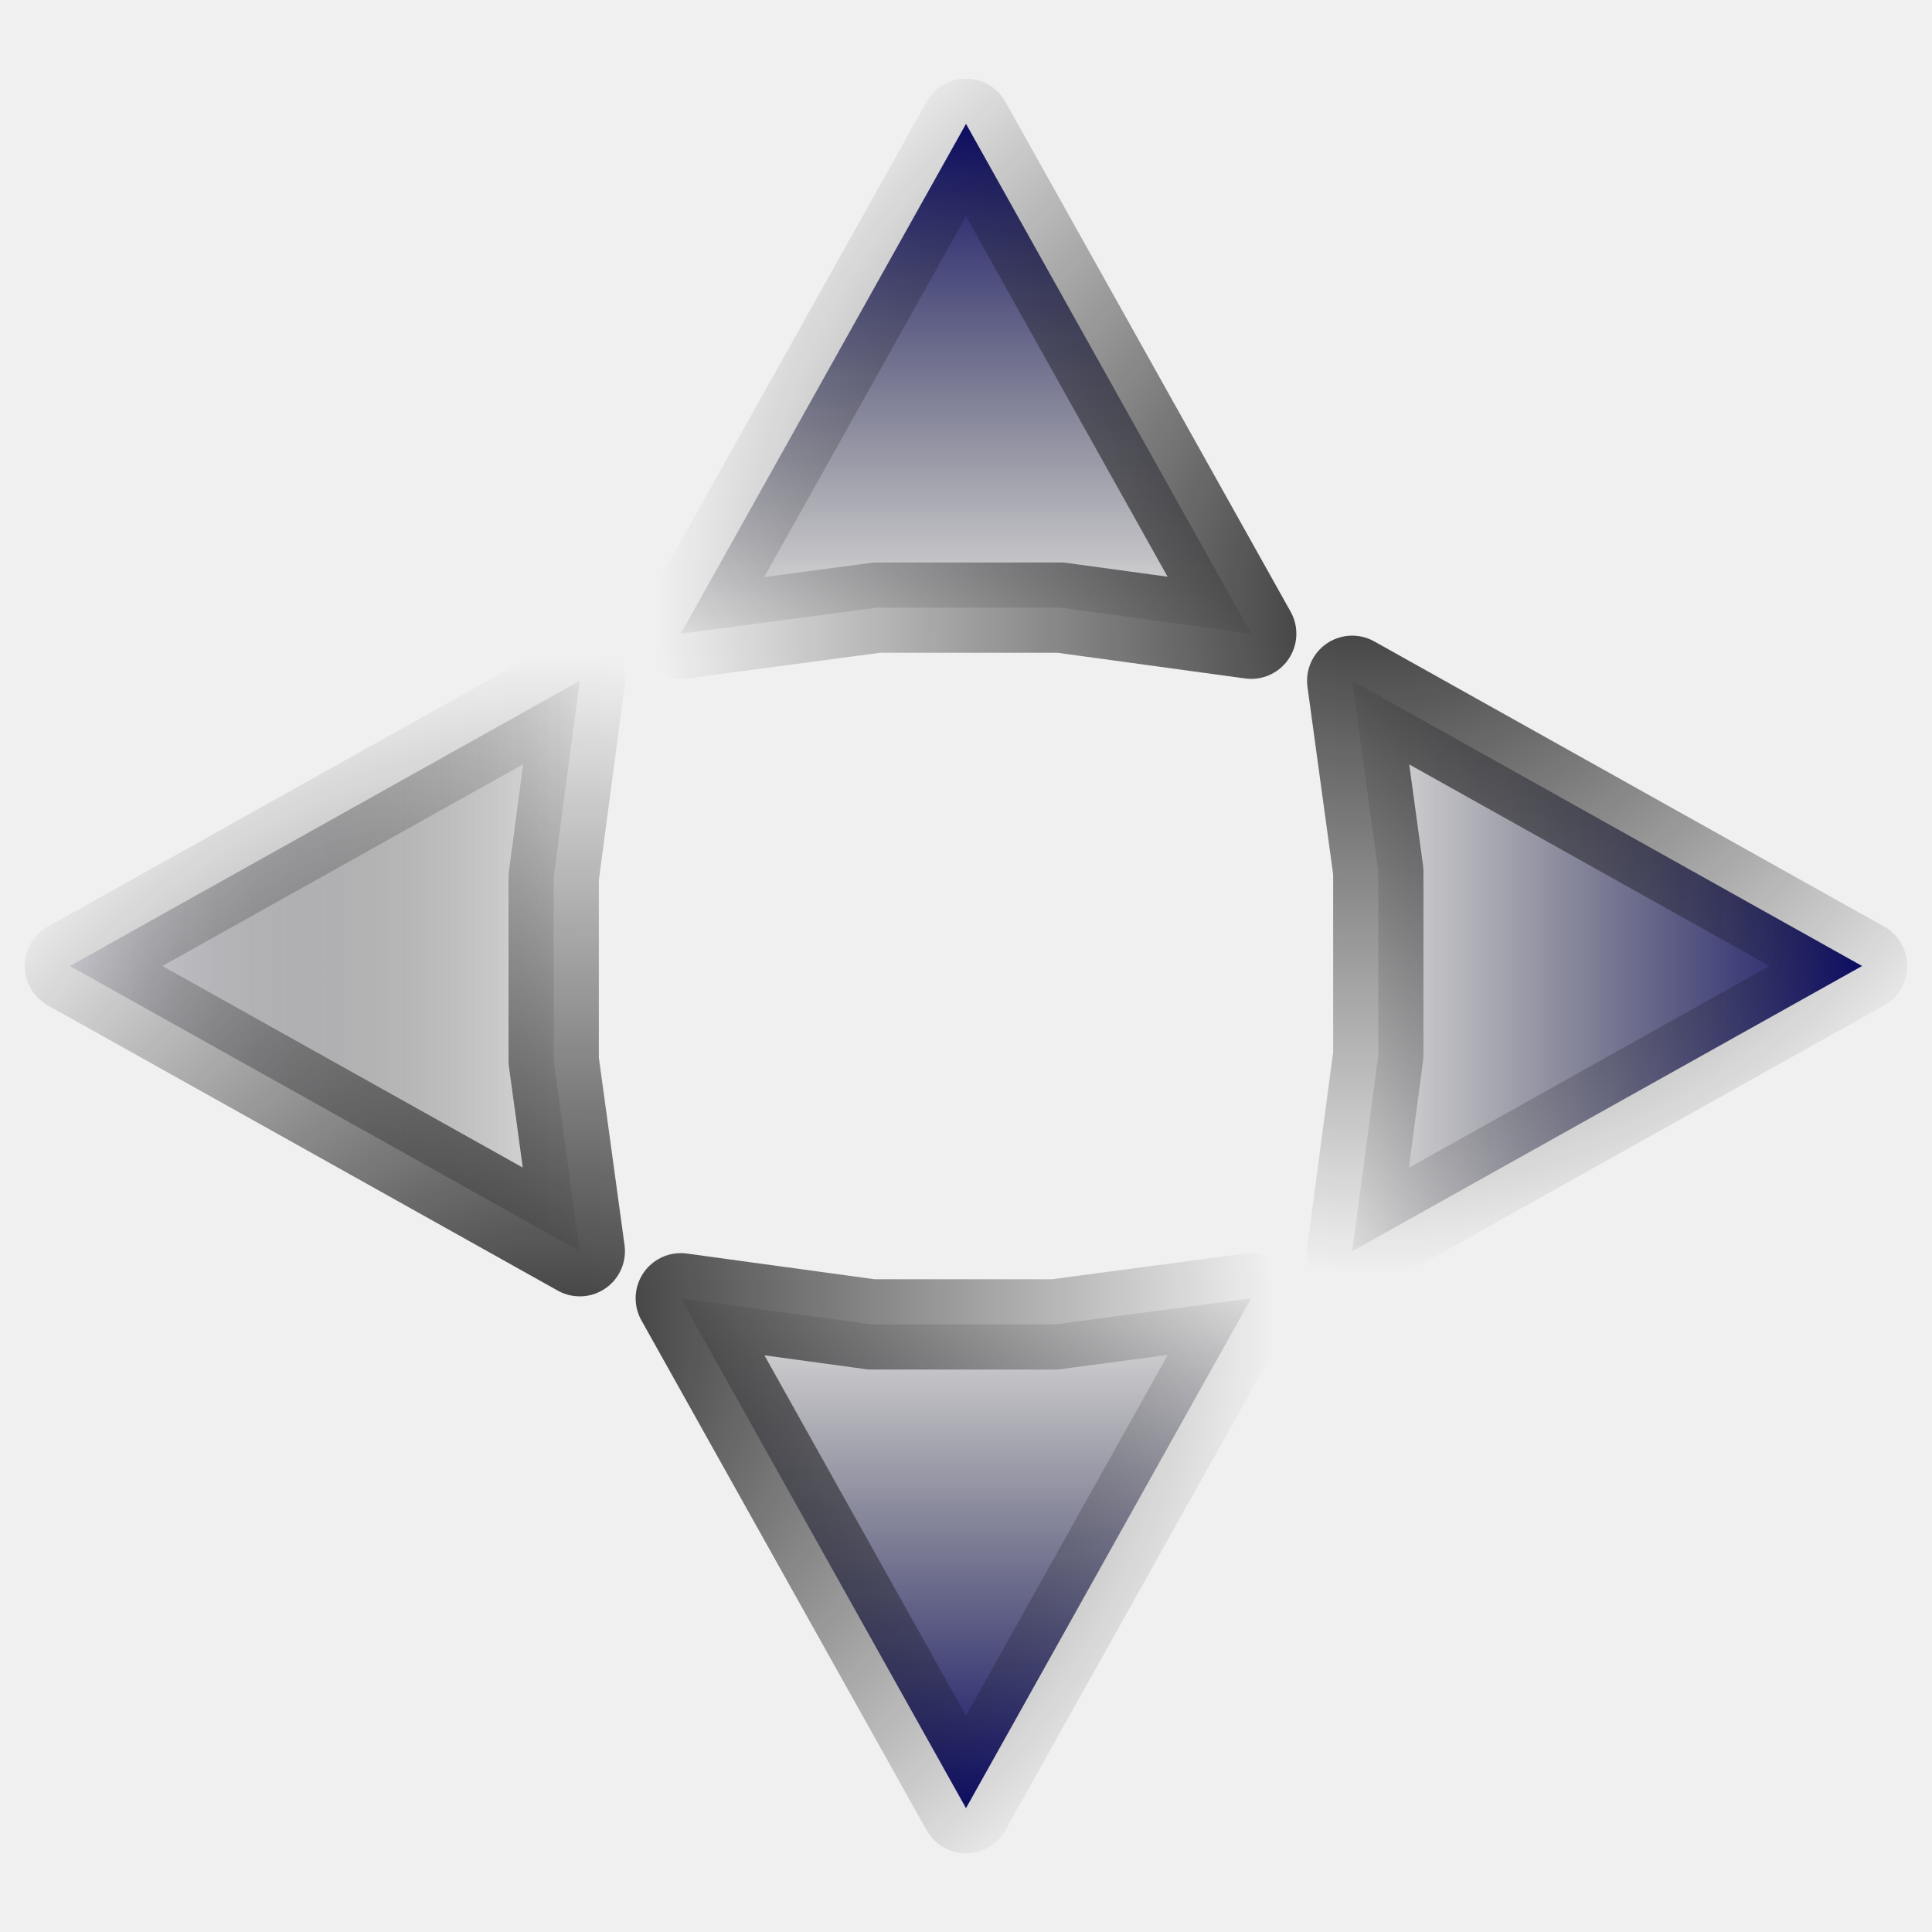
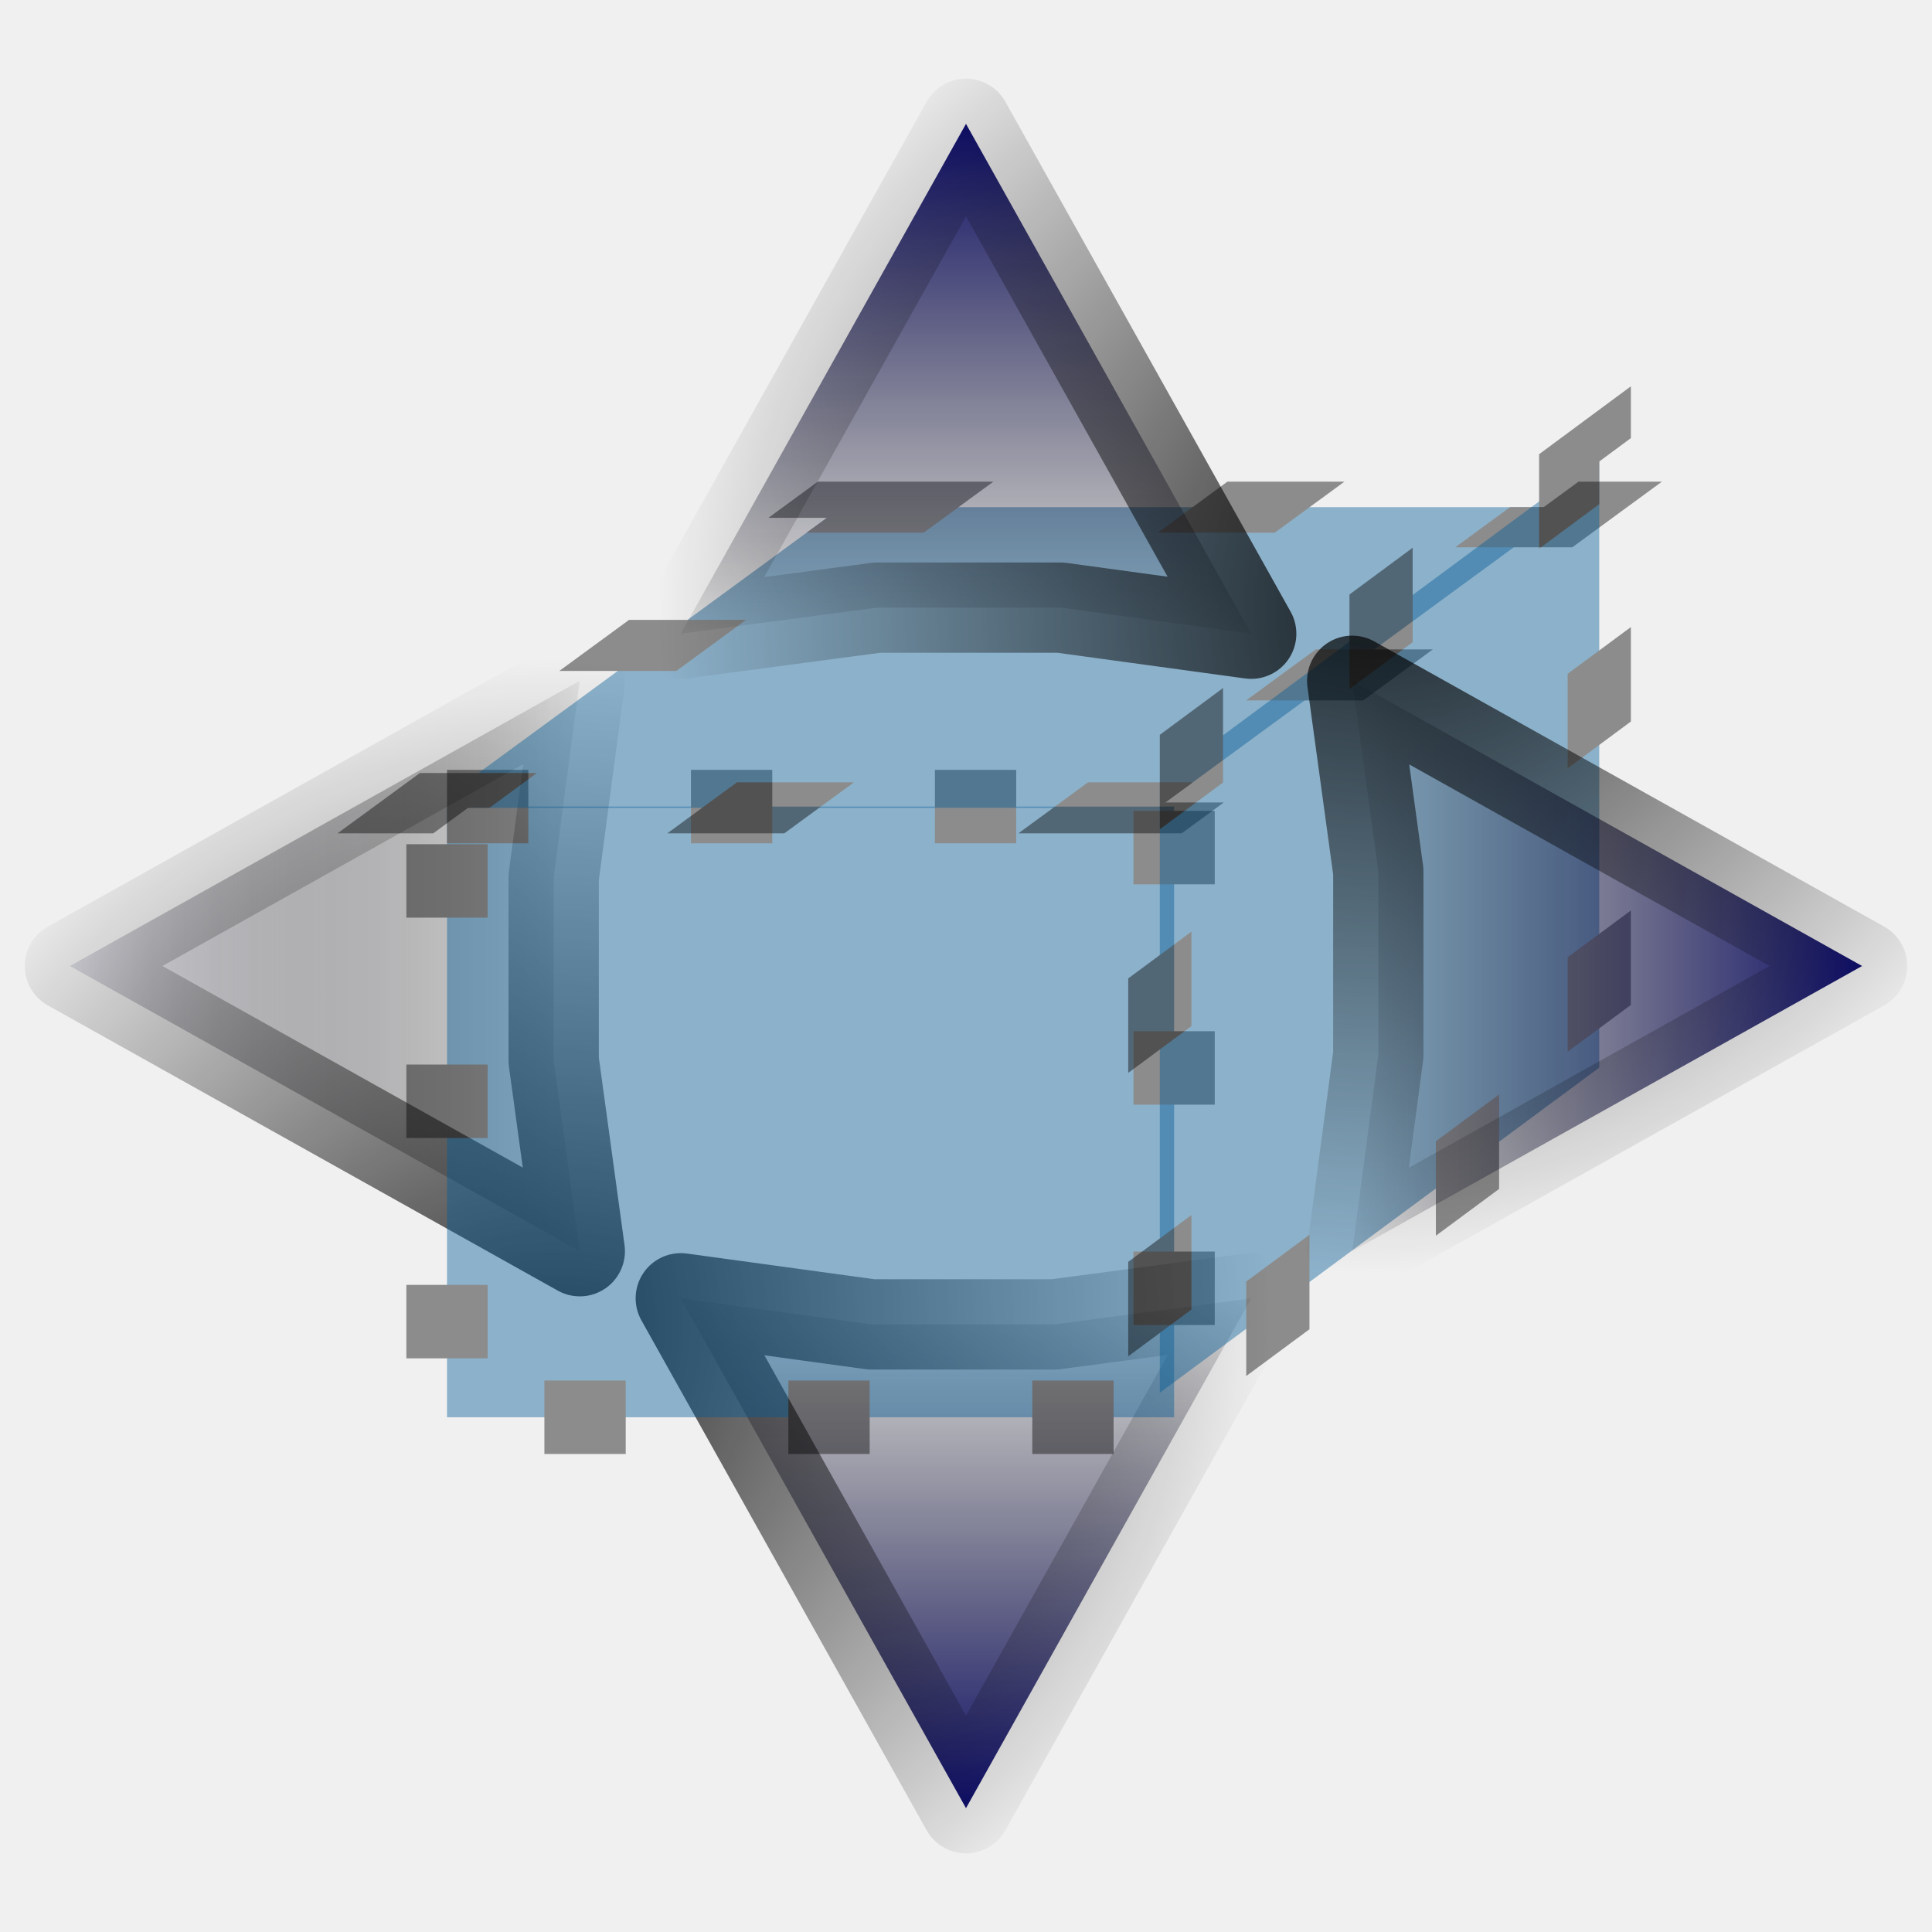
<svg xmlns="http://www.w3.org/2000/svg" xmlns:xlink="http://www.w3.org/1999/xlink" version="1.0" width="100" height="100" id="svg2">
  <defs id="defs4">
    <linearGradient id="linearGradient5210">
      <stop style="stop-color:#e1e1e9;stop-opacity:1;" offset="0" id="stop5212" />
      <stop style="stop-color:#000000;stop-opacity:0;" offset="1" id="stop5214" />
    </linearGradient>
    <linearGradient id="linearGradient3189-6">
      <stop id="stop3191-9" style="stop-color:#000000;stop-opacity:1" offset="0" />
      <stop id="stop3193-3" style="stop-color:#000000;stop-opacity:0" offset="1" />
    </linearGradient>
    <linearGradient id="linearGradient3189-6-8">
      <stop id="stop3191-9-6" style="stop-color:#000000;stop-opacity:1" offset="0" />
      <stop id="stop3193-3-5" style="stop-color:#000000;stop-opacity:0" offset="1" />
    </linearGradient>
    <linearGradient xlink:href="#linearGradient5210" id="linearGradient5232" gradientUnits="userSpaceOnUse" gradientTransform="matrix(0.4371191,0,0,1,12.31031,0)" x1="4.101" y1="50" x2="32.111" y2="50" />
    <linearGradient xlink:href="#linearGradient3189-6" id="linearGradient5234" gradientUnits="userSpaceOnUse" gradientTransform="matrix(0.4046019,0,0,1.400188,18.72478,-20.9943)" x1="-8.898" y1="50.703" x2="16.314" y2="50.703" />
    <linearGradient xlink:href="#linearGradient5210" id="linearGradient5236" gradientUnits="userSpaceOnUse" gradientTransform="matrix(1.276165,0,0,1.310722,-11.52825,-15.53609)" x1="27.9" y1="50" x2="67.863" y2="50" />
    <radialGradient xlink:href="#linearGradient3189-6-8" id="radialGradient5238" gradientUnits="userSpaceOnUse" gradientTransform="matrix(-1.640306,0,0,1.895593,151.9015,10.24866)" cx="50.059" cy="48.854" fx="50.059" fy="48.854" r="42.138" />
    <linearGradient xlink:href="#linearGradient5210" id="linearGradient3011" gradientUnits="userSpaceOnUse" gradientTransform="matrix(0.7478491,0,0,0.7732095,-32.08769,9.22088)" x1="27.9" y1="50" x2="67.863" y2="50" />
    <radialGradient xlink:href="#linearGradient3189-6-8" id="radialGradient3013" gradientUnits="userSpaceOnUse" gradientTransform="matrix(-0.9612403,0,0,1.118232,63.68424,24.43159)" cx="50.059" cy="48.854" fx="50.059" fy="48.854" r="42.138" />
    <linearGradient xlink:href="#linearGradient5210" id="linearGradient3016" gradientUnits="userSpaceOnUse" gradientTransform="matrix(4.041372,0,0,1,-38.01274,3.2203389e-7)" x1="4.101" y1="50" x2="32.111" y2="50" />
    <linearGradient xlink:href="#linearGradient3189-6" id="linearGradient3018" gradientUnits="userSpaceOnUse" gradientTransform="matrix(3.740736,0,0,1.400188,21.2921,-20.9943)" x1="-8.898" y1="50.703" x2="16.314" y2="50.703" />
    <linearGradient id="linearGradient5210-6">
      <stop style="stop-color:#00006b;stop-opacity:1;" offset="0" id="stop5212-2" />
      <stop style="stop-color:#000000;stop-opacity:0;" offset="1" id="stop5214-4" />
    </linearGradient>
    <linearGradient id="linearGradient3189-6-8-7">
      <stop id="stop3191-9-6-8" style="stop-color:#000000;stop-opacity:1" offset="0" />
      <stop id="stop3193-3-5-7" style="stop-color:#000000;stop-opacity:0" offset="1" />
    </linearGradient>
    <linearGradient y2="50" x2="67.863" y1="50" x1="27.9" gradientTransform="matrix(-0.7478491,0,0,-0.7732095,105.9003,86.54183)" gradientUnits="userSpaceOnUse" id="linearGradient3039" xlink:href="#linearGradient5210-6" />
    <radialGradient r="42.138" fy="48.854" fx="50.059" cy="48.854" cx="50.059" gradientTransform="matrix(0.9612403,0,0,-1.118232,10.12838,71.33112)" gradientUnits="userSpaceOnUse" id="radialGradient3041" xlink:href="#linearGradient3189-6-8-7" />
    <linearGradient id="linearGradient5210-6-1">
      <stop style="stop-color:#00006b;stop-opacity:1;" offset="0" id="stop5212-2-8" />
      <stop style="stop-color:#000000;stop-opacity:0;" offset="1" id="stop5214-4-2" />
    </linearGradient>
    <linearGradient id="linearGradient3189-6-8-7-3">
      <stop id="stop3191-9-6-8-3" style="stop-color:#000000;stop-opacity:1" offset="0" />
      <stop id="stop3193-3-5-7-7" style="stop-color:#000000;stop-opacity:0" offset="1" />
    </linearGradient>
    <linearGradient y2="50" x2="67.863" y1="50" x1="27.9" gradientTransform="matrix(0,0.7478491,0.7732095,0,-3.525822,-9.113113)" gradientUnits="userSpaceOnUse" id="linearGradient3089" xlink:href="#linearGradient5210-6-1" />
    <radialGradient r="42.138" fy="48.854" fx="50.059" cy="48.854" cx="50.059" gradientTransform="matrix(0,-0.9612403,1.118232,0,11.68489,86.65881)" gradientUnits="userSpaceOnUse" id="radialGradient3091" xlink:href="#linearGradient3189-6-8-7-3" />
    <linearGradient id="linearGradient5210-6-1-4">
      <stop style="stop-color:#00006b;stop-opacity:1;" offset="0" id="stop5212-2-8-1" />
      <stop style="stop-color:#000000;stop-opacity:0;" offset="1" id="stop5214-4-2-8" />
    </linearGradient>
    <linearGradient id="linearGradient3189-6-8-7-3-8">
      <stop id="stop3191-9-6-8-3-2" style="stop-color:#000000;stop-opacity:1" offset="0" />
      <stop id="stop3193-3-5-7-7-4" style="stop-color:#000000;stop-opacity:0" offset="1" />
    </linearGradient>
    <linearGradient y2="50" x2="67.863" y1="50" x1="27.9" gradientTransform="matrix(0,-0.7478491,-0.7732095,0,73.79513,103.8165)" gradientUnits="userSpaceOnUse" id="linearGradient3139" xlink:href="#linearGradient5210-6-1-4" />
    <radialGradient r="42.138" fy="48.854" fx="50.059" cy="48.854" cx="50.059" gradientTransform="matrix(0,0.9612403,-1.118232,0,58.58442,8.044574)" gradientUnits="userSpaceOnUse" id="radialGradient3141" xlink:href="#linearGradient3189-6-8-7-3-8" />
    <linearGradient xlink:href="#linearGradient5210-6-1" id="linearGradient3944" gradientUnits="userSpaceOnUse" gradientTransform="matrix(0,0.7478491,0.7732095,0,-3.525822,-9.113113)" x1="27.9" y1="50" x2="67.863" y2="50" />
    <radialGradient xlink:href="#linearGradient3189-6-8-7-3" id="radialGradient3946" gradientUnits="userSpaceOnUse" gradientTransform="matrix(0,-0.9612403,1.118232,0,11.68489,86.65881)" cx="50.059" cy="48.854" fx="50.059" fy="48.854" r="42.138" />
    <linearGradient xlink:href="#linearGradient5210-6-1-4" id="linearGradient3948" gradientUnits="userSpaceOnUse" gradientTransform="matrix(0,-0.7478491,-0.7732095,0,73.79513,103.8165)" x1="27.9" y1="50" x2="67.863" y2="50" />
    <radialGradient xlink:href="#linearGradient3189-6-8-7-3-8" id="radialGradient3950" gradientUnits="userSpaceOnUse" gradientTransform="matrix(0,0.9612403,-1.118232,0,58.58442,8.044574)" cx="50.059" cy="48.854" fx="50.059" fy="48.854" r="42.138" />
    <linearGradient xlink:href="#linearGradient5210" id="linearGradient3959" gradientUnits="userSpaceOnUse" gradientTransform="matrix(0.7478491,0,0,0.7732095,-32.08769,9.22088)" x1="27.9" y1="50" x2="67.863" y2="50" />
    <radialGradient xlink:href="#linearGradient3189-6-8" id="radialGradient3961" gradientUnits="userSpaceOnUse" gradientTransform="matrix(-0.9612403,0,0,1.118232,63.68424,24.43159)" cx="50.059" cy="48.854" fx="50.059" fy="48.854" r="42.138" />
    <linearGradient xlink:href="#linearGradient5210-6" id="linearGradient3963" gradientUnits="userSpaceOnUse" gradientTransform="matrix(-0.7478491,0,0,-0.7732095,105.9003,86.54183)" x1="27.9" y1="50" x2="67.863" y2="50" />
    <radialGradient xlink:href="#linearGradient3189-6-8-7" id="radialGradient3965" gradientUnits="userSpaceOnUse" gradientTransform="matrix(0.9612403,0,0,-1.118232,10.12838,71.33112)" cx="50.059" cy="48.854" fx="50.059" fy="48.854" r="42.138" />
    <linearGradient xlink:href="#linearGradient5210-6-1" id="linearGradient3967" gradientUnits="userSpaceOnUse" gradientTransform="matrix(0,0.7478491,0.7732095,0,-3.525822,-9.113113)" x1="27.9" y1="50" x2="67.863" y2="50" />
    <radialGradient xlink:href="#linearGradient3189-6-8-7-3" id="radialGradient3969" gradientUnits="userSpaceOnUse" gradientTransform="matrix(0,-0.9612403,1.118232,0,11.68489,86.65881)" cx="50.059" cy="48.854" fx="50.059" fy="48.854" r="42.138" />
    <linearGradient xlink:href="#linearGradient5210-6-1-4" id="linearGradient3971" gradientUnits="userSpaceOnUse" gradientTransform="matrix(0,-0.7478491,-0.7732095,0,73.79513,103.8165)" x1="27.9" y1="50" x2="67.863" y2="50" />
    <radialGradient xlink:href="#linearGradient3189-6-8-7-3-8" id="radialGradient3973" gradientUnits="userSpaceOnUse" gradientTransform="matrix(0,0.9612403,-1.118232,0,58.58442,8.044574)" cx="50.059" cy="48.854" fx="50.059" fy="48.854" r="42.138" />
    <linearGradient xlink:href="#linearGradient5210-6" id="linearGradient3979" gradientUnits="userSpaceOnUse" gradientTransform="matrix(-0.7478491,0,0,-0.7732095,104.9761,88.66048)" x1="27.9" y1="50" x2="67.863" y2="50" />
    <radialGradient xlink:href="#linearGradient3189-6-8-7" id="radialGradient3981" gradientUnits="userSpaceOnUse" gradientTransform="matrix(0.9612403,0,0,-1.118232,9.204185,73.44976)" cx="50.059" cy="48.854" fx="50.059" fy="48.854" r="42.138" />
    <linearGradient xlink:href="#linearGradient5210" id="linearGradient3984" gradientUnits="userSpaceOnUse" gradientTransform="matrix(0.7478491,0,0,0.7732095,-33.01189,11.33953)" x1="27.9" y1="50" x2="67.863" y2="50" />
    <radialGradient xlink:href="#linearGradient3189-6-8" id="radialGradient3986" gradientUnits="userSpaceOnUse" gradientTransform="matrix(-0.9612403,0,0,1.118232,62.76004,26.55024)" cx="50.059" cy="48.854" fx="50.059" fy="48.854" r="42.138" />
    <linearGradient xlink:href="#linearGradient5210-6-1" id="linearGradient3988" gradientUnits="userSpaceOnUse" gradientTransform="matrix(0,0.7478491,0.7732095,0,-3.525822,-9.113113)" x1="27.9" y1="50" x2="67.863" y2="50" />
    <radialGradient xlink:href="#linearGradient3189-6-8-7-3" id="radialGradient3990" gradientUnits="userSpaceOnUse" gradientTransform="matrix(0,-0.9612403,1.118232,0,11.68489,86.65881)" cx="50.059" cy="48.854" fx="50.059" fy="48.854" r="42.138" />
    <linearGradient xlink:href="#linearGradient5210-6-1-4" id="linearGradient3992" gradientUnits="userSpaceOnUse" gradientTransform="matrix(0,-0.7478491,-0.7732095,0,73.79513,103.8165)" x1="27.9" y1="50" x2="67.863" y2="50" />
    <radialGradient xlink:href="#linearGradient3189-6-8-7-3-8" id="radialGradient3994" gradientUnits="userSpaceOnUse" gradientTransform="matrix(0,0.9612403,-1.118232,0,58.58442,8.044574)" cx="50.059" cy="48.854" fx="50.059" fy="48.854" r="42.138" />
    <linearGradient xlink:href="#linearGradient5210-6-1-4" id="linearGradient3997" gradientUnits="userSpaceOnUse" gradientTransform="matrix(0,-0.7478491,-0.7732095,0,74.64259,116.9515)" x1="27.9" y1="50" x2="67.863" y2="50" />
    <radialGradient xlink:href="#linearGradient3189-6-8-7-3-8" id="radialGradient3999" gradientUnits="userSpaceOnUse" gradientTransform="matrix(0,0.9612403,-1.118232,0,59.43187,21.17963)" cx="50.059" cy="48.854" fx="50.059" fy="48.854" r="42.138" />
    <linearGradient xlink:href="#linearGradient5210-6-1" id="linearGradient4002" gradientUnits="userSpaceOnUse" gradientTransform="matrix(0,0.7478491,0.7732095,0,-2.678367,-15.45345)" x1="27.9" y1="50" x2="67.863" y2="50" />
    <radialGradient xlink:href="#linearGradient3189-6-8-7-3" id="radialGradient4004" gradientUnits="userSpaceOnUse" gradientTransform="matrix(0,-0.9612403,1.118232,0,12.53235,80.31847)" cx="50.059" cy="48.854" fx="50.059" fy="48.854" r="42.138" />
    <linearGradient xlink:href="#linearGradient5210-6-1" id="linearGradient4010" gradientUnits="userSpaceOnUse" gradientTransform="matrix(0,0.7478491,0.7732095,0,-2.678367,-15.45345)" x1="27.9" y1="50" x2="67.863" y2="50" />
    <radialGradient xlink:href="#linearGradient3189-6-8-7-3" id="radialGradient4012" gradientUnits="userSpaceOnUse" gradientTransform="matrix(0,-0.9612403,1.118232,0,12.53235,80.31847)" cx="50.059" cy="48.854" fx="50.059" fy="48.854" r="42.138" />
    <linearGradient xlink:href="#linearGradient5210-6-1-4" id="linearGradient4014" gradientUnits="userSpaceOnUse" gradientTransform="matrix(0,-0.7478491,-0.7732095,0,74.64259,116.9515)" x1="27.9" y1="50" x2="67.863" y2="50" />
    <radialGradient xlink:href="#linearGradient3189-6-8-7-3-8" id="radialGradient4016" gradientUnits="userSpaceOnUse" gradientTransform="matrix(0,0.9612403,-1.118232,0,59.43187,21.17963)" cx="50.059" cy="48.854" fx="50.059" fy="48.854" r="42.138" />
+     <linearGradient xlink:href="#linearGradient5210-6-1-4" id="linearGradient3152" gradientUnits="userSpaceOnUse" gradientTransform="matrix(0,-0.7478491,-0.7732095,0,74.64259,116.2025)" x1="27.9" y1="50" x2="67.863" y2="50" />
+     <radialGradient xlink:href="#linearGradient3189-6-8-7-3-8" id="radialGradient3154" gradientUnits="userSpaceOnUse" gradientTransform="matrix(0,0.9612403,-1.118232,0,59.43187,20.43058)" cx="50.059" cy="48.854" fx="50.059" fy="48.854" r="42.138" />
+     <linearGradient xlink:href="#linearGradient5210-6-1" id="linearGradient3157" gradientUnits="userSpaceOnUse" gradientTransform="matrix(0,0.7478491,0.7732095,0,-2.678367,-16.20251)" x1="27.9" y1="50" x2="67.863" y2="50" />
+     <radialGradient xlink:href="#linearGradient3189-6-8-7-3" id="radialGradient3159" gradientUnits="userSpaceOnUse" gradientTransform="matrix(0,-0.9612403,1.118232,0,12.53235,79.56942)" cx="50.059" cy="48.854" fx="50.059" fy="48.854" r="42.138" />
  </defs>
  <g id="g3069" transform="translate(14.01789,0)">
    <path d="m 14.641,45.398 1.351,-10.16 -26.391,14.762 26.391,14.762 -1.351,-9.866 c 0,-3.166 0,-6.332 0,-9.498 z" id="path3176-1" style="fill:url(#linearGradient3984);fill-opacity:1;fill-rule:evenodd;stroke:url(#radialGradient3986);stroke-width:4.674;stroke-linecap:round;stroke-linejoin:round;stroke-miterlimit:4;stroke-opacity:1;stroke-dasharray:none;stroke-dashoffset:0" />
+     <path d="M 40.584,68.549 50.744,67.199 35.982,93.59 21.22,67.199 l 9.866,1.351 c 3.166,0 6.332,0 9.498,0 z" id="path3176-1-1-5-8" style="fill:url(#linearGradient3152);fill-opacity:1;fill-rule:evenodd;stroke:url(#radialGradient3154);stroke-width:4.674;stroke-linecap:round;stroke-linejoin:round;stroke-miterlimit:4;stroke-opacity:1;stroke-dasharray:none;stroke-dashoffset:0" />
+     <g transform="matrix(0.8321243,0,0,1.066312,-2.824453,-4.708092)" id="g3038">
+       <g transform="matrix(0.5042847,0,0,0.3554564,11.65476,41.00154)" id="g3778">
+         <rect style="opacity:0.416;fill:#005a94;fill-opacity:1;stroke:#000000;stroke-width:10.03;stroke-miterlimit:4;stroke-opacity:1;stroke-dasharray:10.03, 20.06;stroke-dashoffset:0" id="rect3794" width="89.685" height="83.393" x="5.351" y="7.22" />
+         <g style="font-size:20.229px;font-style:normal;font-weight:normal;line-height:125%;letter-spacing:0px;word-spacing:0px;fill:none;stroke:#ffffff;stroke-width:1.689;stroke-miterlimit:4;stroke-opacity:1;stroke-dasharray:none;font-family:Sans" id="text3001" transform="matrix(2.208727,0,0,2.24444,-23.78979,-26.65057)" />
+       </g>
+       <rect transform="matrix(0.5042847,0,-0.3002973,0.1716013,25.89926,33.16254)" style="opacity:0.416;fill:#005a94;fill-opacity:1;stroke:#000000;stroke-width:14.435;stroke-miterlimit:4;stroke-opacity:1;stroke-dasharray:14.435, 28.871;stroke-dashoffset:0" id="rect3794-0" width="89.685" height="85.051" x="11.433" y="-24.065" />
+       <g transform="matrix(0.3047775,-0.1759633,0,0.3554564,57.06081,40.75154)" id="g3778-8-3">
+         <rect style="opacity:0.416;fill:#005a94;fill-opacity:1;stroke:#000000;stroke-width:12.901;stroke-miterlimit:4;stroke-opacity:1;stroke-dasharray:12.901, 25.803;stroke-dashoffset:0" id="rect3794-0-8" width="89.685" height="83.393" x="5.351" y="7.22" />
+         <g style="font-size:20.229px;font-style:normal;font-weight:normal;line-height:125%;letter-spacing:0px;word-spacing:0px;fill:none;stroke:#ffffff;stroke-width:2.173;stroke-miterlimit:4;stroke-opacity:1;stroke-dasharray:none;font-family:Sans" id="text3001-2-4" transform="matrix(2.208727,0,0,2.24444,-23.78979,-26.65057)" />
+       </g>
+     </g>
    <path d="M 57.323,54.602 55.972,64.762 82.364,50 55.972,35.238 l 1.351,9.866 c 0,3.166 0,6.332 0,9.498 z" id="path3176-1-1" style="fill:url(#linearGradient3979);fill-opacity:1;fill-rule:evenodd;stroke:url(#radialGradient3981);stroke-width:4.674;stroke-linecap:round;stroke-linejoin:round;stroke-miterlimit:4;stroke-opacity:1;stroke-dasharray:none;stroke-dashoffset:0" />
-     <g id="g4006" transform="translate(0,-0.7490537)">
-       <path style="fill:url(#linearGradient4010);fill-opacity:1;fill-rule:evenodd;stroke:url(#radialGradient4012);stroke-width:4.674;stroke-linecap:round;stroke-linejoin:round;stroke-miterlimit:4;stroke-opacity:1;stroke-dasharray:none;stroke-dashoffset:0" id="path3176-1-1-5" d="M 31.381,32.2 21.22,33.55 35.982,7.159 50.744,33.55 40.878,32.2 c -3.166,0 -6.332,0 -9.498,0 z" />
-       <path style="fill:url(#linearGradient4014);fill-opacity:1;fill-rule:evenodd;stroke:url(#radialGradient4016);stroke-width:4.674;stroke-linecap:round;stroke-linejoin:round;stroke-miterlimit:4;stroke-opacity:1;stroke-dasharray:none;stroke-dashoffset:0" id="path3176-1-1-5-8" d="M 40.584,69.299 50.744,67.948 35.982,94.339 21.22,67.948 l 9.866,1.351 c 3.166,0 6.332,0 9.498,0 z" />
-     </g>
+     <path d="M 31.381,31.451 21.22,32.801 35.982,6.41 50.744,32.801 40.878,31.451 c -3.166,0 -6.332,0 -9.498,0 z" id="path3176-1-1-5" style="fill:url(#linearGradient3157);fill-opacity:1;fill-rule:evenodd;stroke:url(#radialGradient3159);stroke-width:4.674;stroke-linecap:round;stroke-linejoin:round;stroke-miterlimit:4;stroke-opacity:1;stroke-dasharray:none;stroke-dashoffset:0" />
  </g>
</svg>
